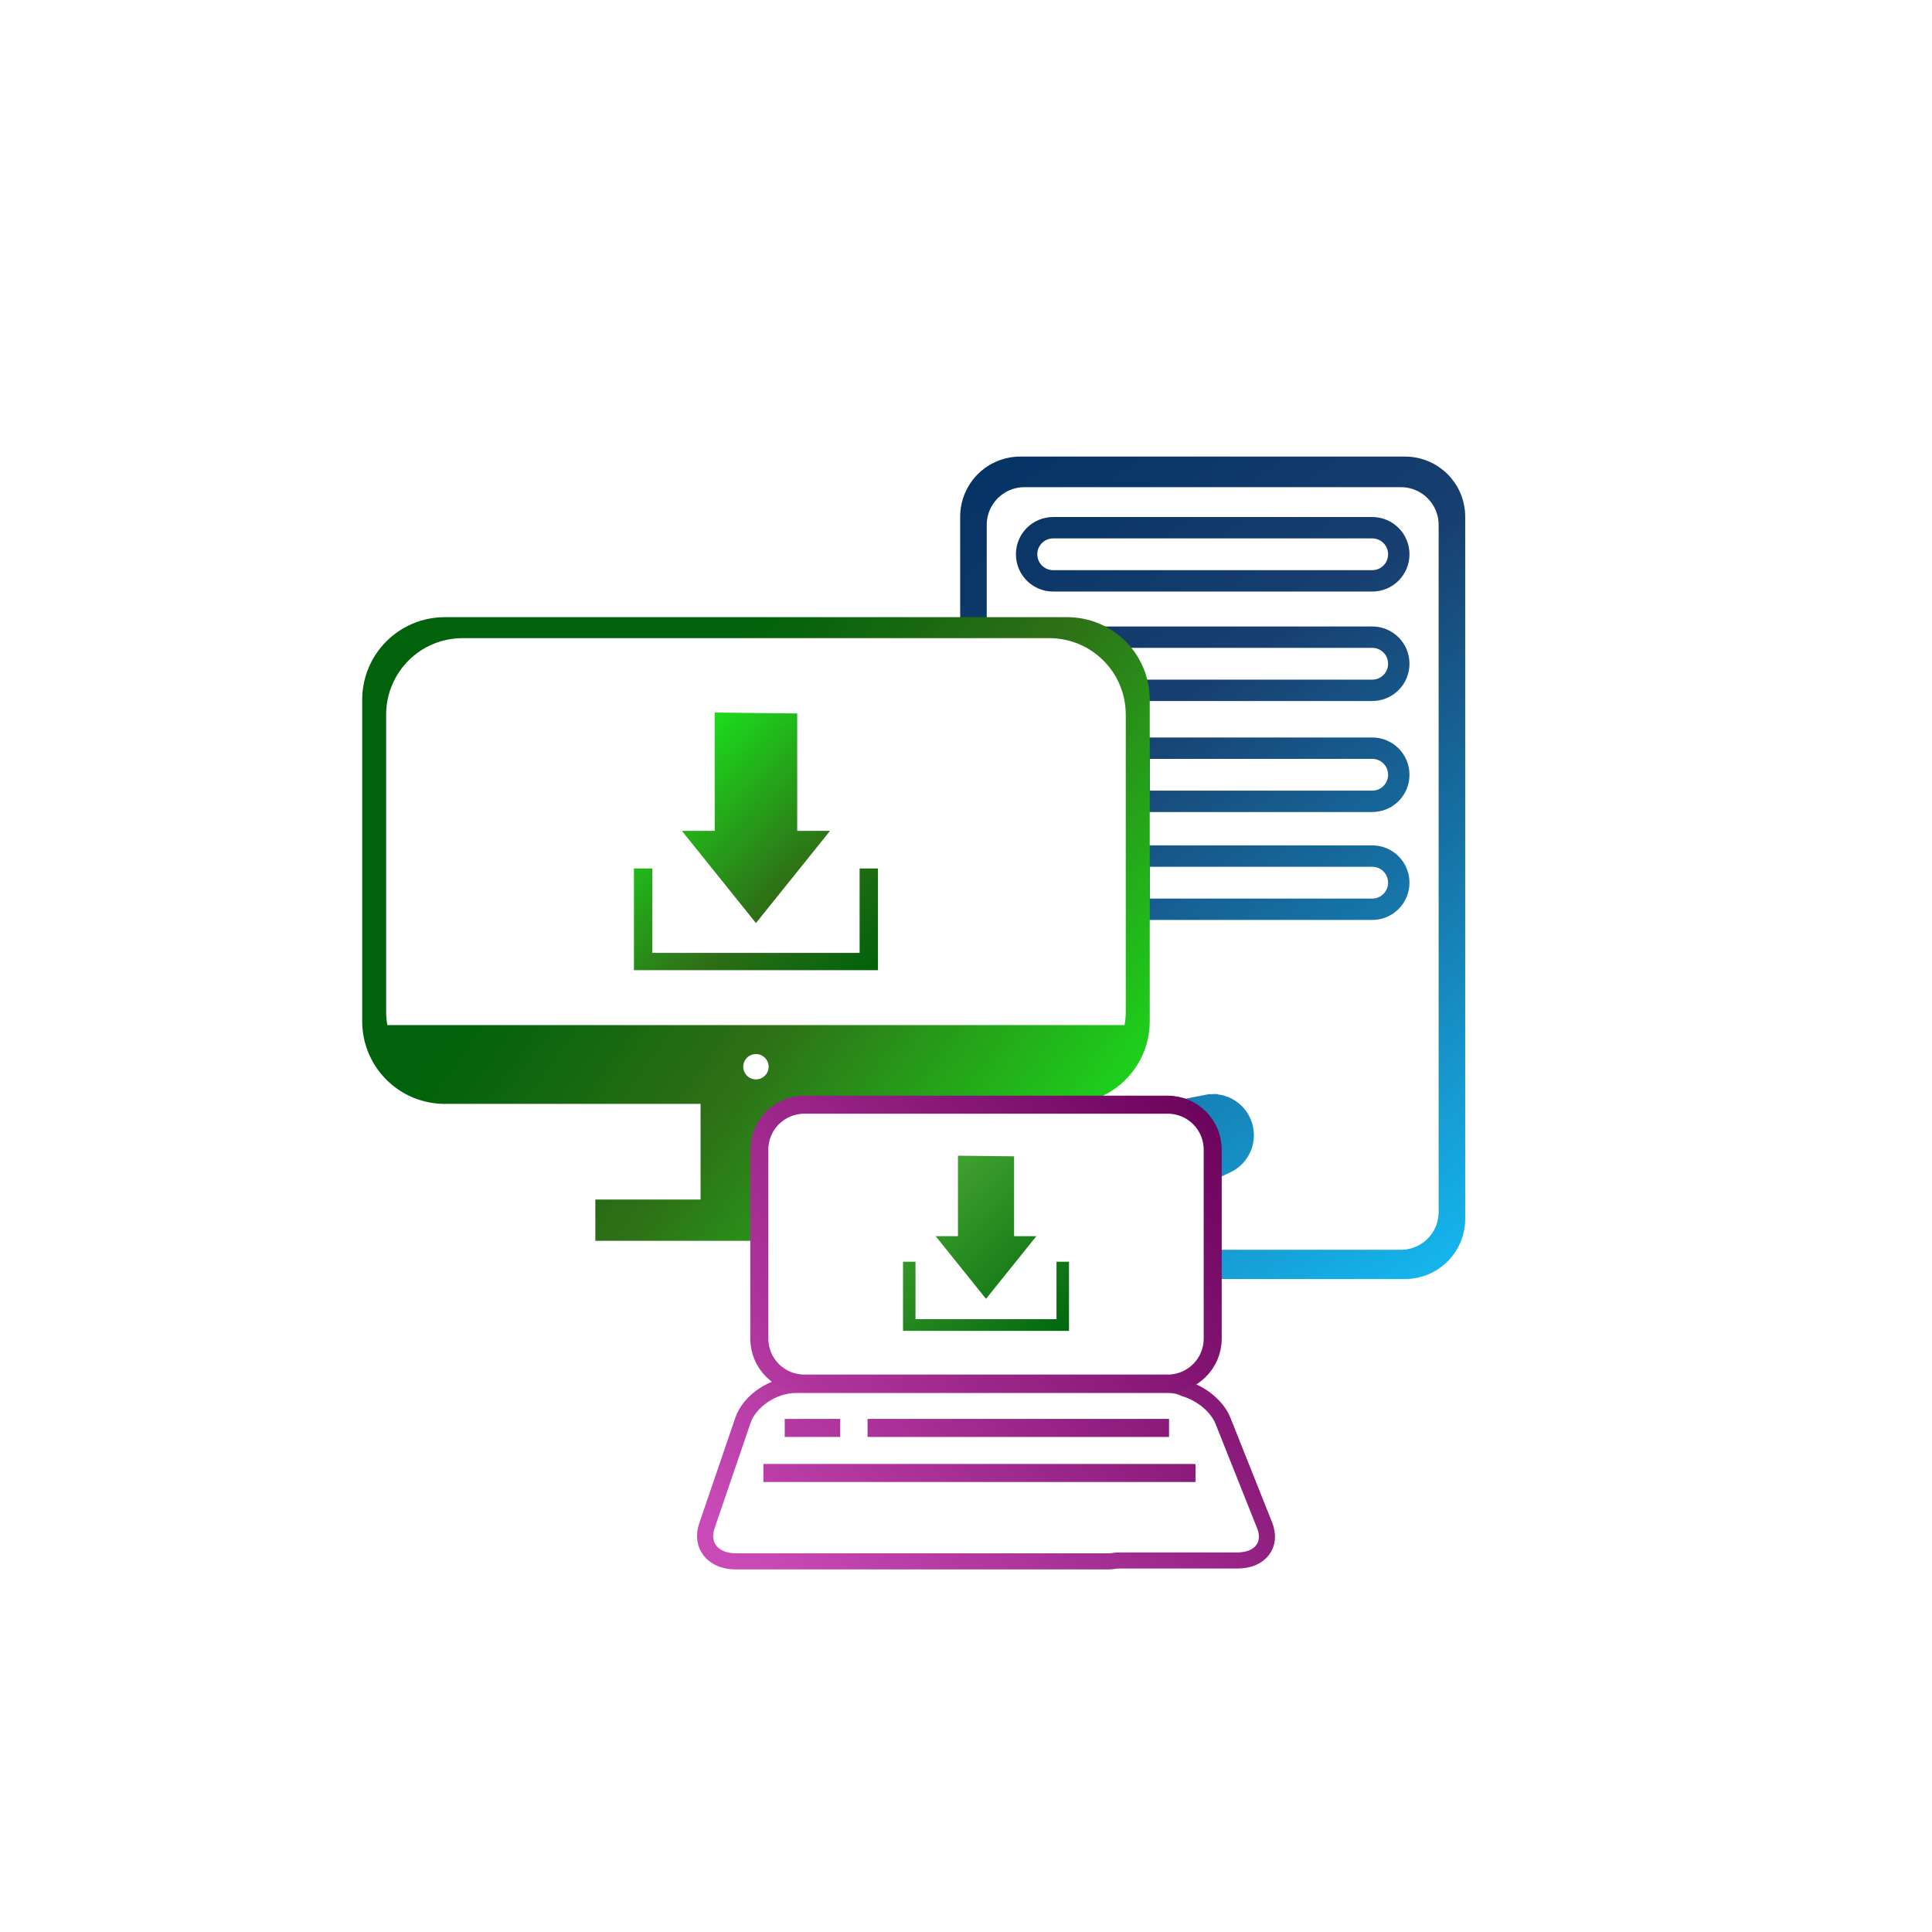
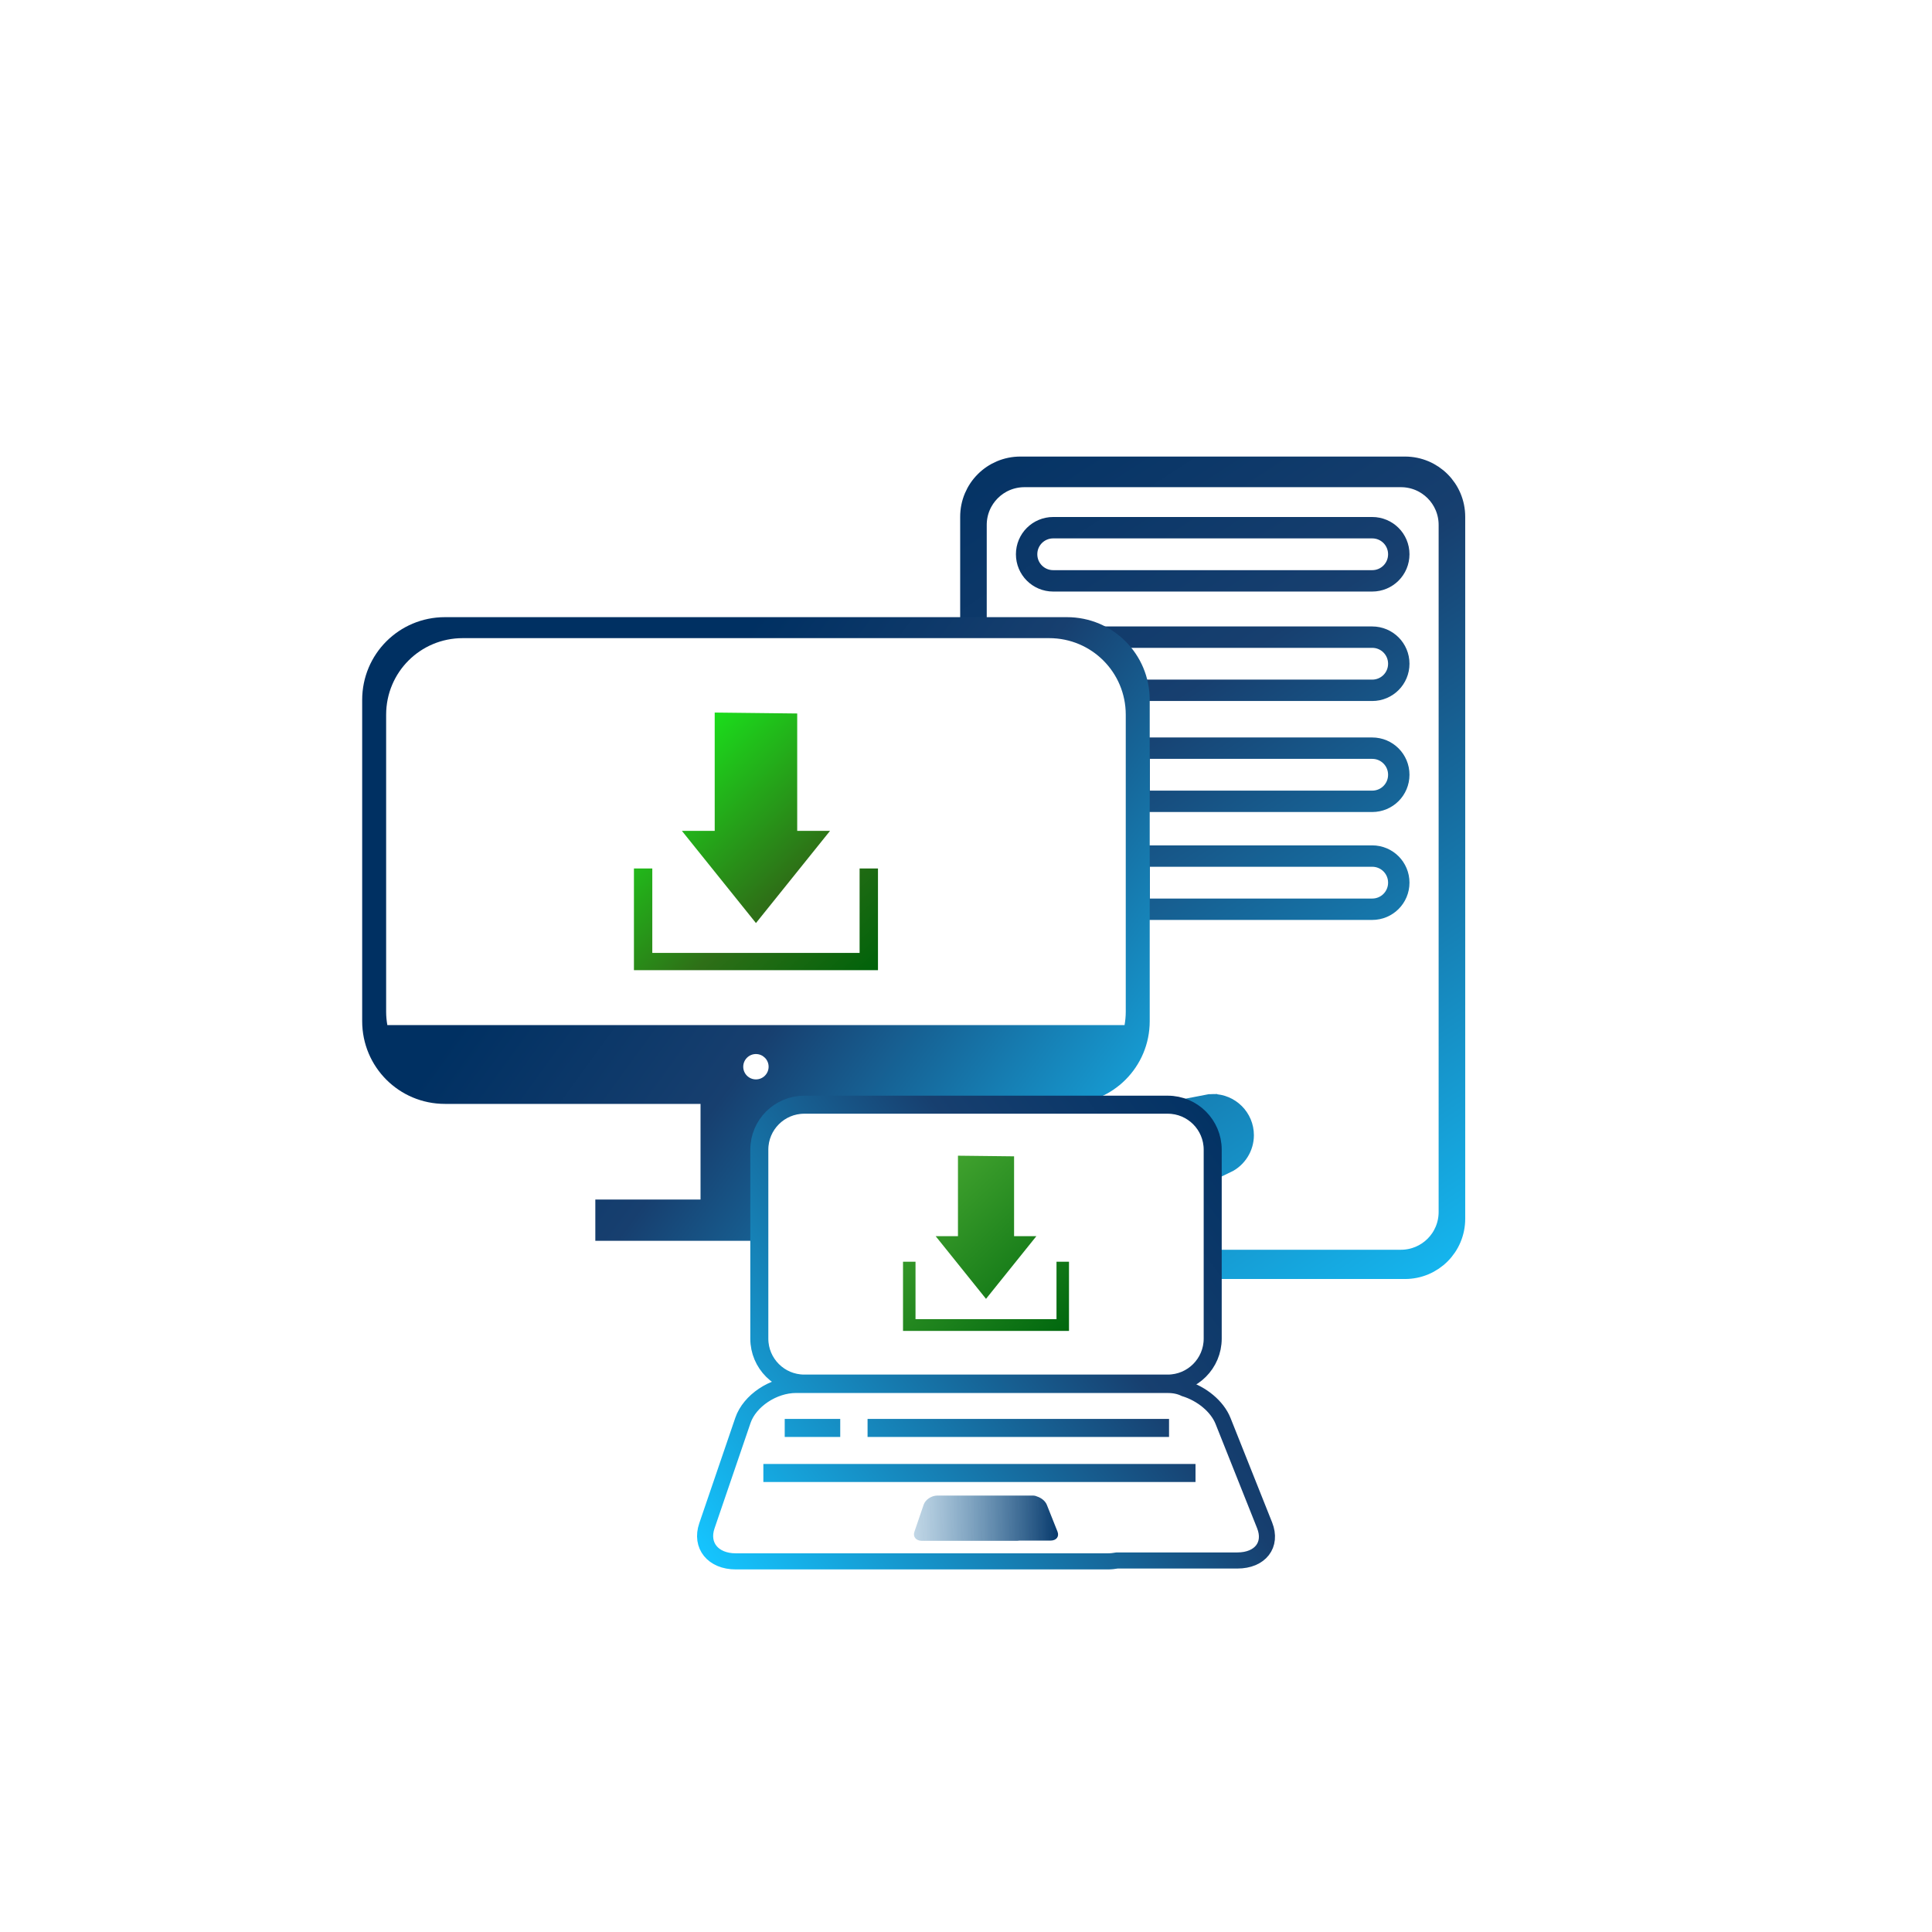
<svg xmlns="http://www.w3.org/2000/svg" xmlns:xlink="http://www.w3.org/1999/xlink" width="130.798mm" height="130.798mm" viewBox="0 0 130.798 130.798" version="1.1" id="svg46584">
  <defs id="defs46578">
-     <linearGradient xlink:href="#linearGradient46554" id="linearGradient1202" gradientUnits="userSpaceOnUse" gradientTransform="matrix(-0.1632622,0,0,0.1632622,107.2907,111.4822)" x1="20.552" y1="209.549" x2="120.538" y2="103.257" />
+     <linearGradient xlink:href="#linearGradient46554" id="linearGradient1202" gradientUnits="userSpaceOnUse" gradientTransform="matrix(-0.1632622,0,0,0.1632622,109.5496,113.7589)" x1="20.552" y1="209.549" x2="120.538" y2="103.257" />
    <linearGradient id="linearGradient46554">
      <stop id="stop46548" offset="0" style="stop-color:#00620a;stop-opacity:1" />
      <stop style="stop-color:#2e6f17;stop-opacity:1" offset="0.35" id="stop46550" />
      <stop id="stop46552" offset="1" style="stop-color:#15ff1d;stop-opacity:1" />
    </linearGradient>
-     <linearGradient xlink:href="#linearGradient1690" id="linearGradient1190" gradientUnits="userSpaceOnUse" gradientTransform="matrix(-0.1110319,0,0,0.1110319,119.1802,146.8547)" x1="20.552" y1="209.549" x2="120.538" y2="103.257" />
+     <linearGradient xlink:href="#linearGradient1690" id="linearGradient1190" gradientUnits="userSpaceOnUse" gradientTransform="matrix(-0.1110319,0,0,0.1110319,121.4391,149.1315)" x1="20.552" y1="209.549" x2="120.538" y2="103.257" />
    <linearGradient id="linearGradient1690">
      <stop id="stop1686" offset="0" style="stop-color:#00670e;stop-opacity:1" />
      <stop id="stop1688" offset="1" style="stop-color:#4bac33;stop-opacity:1" />
    </linearGradient>
-     <linearGradient xlink:href="#linearGradient46568" id="linearGradient46538" x1="428.067" y1="266.73" x2="405.793" y2="283.595" gradientUnits="userSpaceOnUse" />
-     <linearGradient id="linearGradient46568">
-       <stop id="stop46564" offset="0" style="stop-color:#670058;stop-opacity:1" />
-       <stop id="stop46566" offset="1" style="stop-color:#c948b5;stop-opacity:1" />
-     </linearGradient>
-     <linearGradient xlink:href="#linearGradient46576" id="linearGradient46570" gradientUnits="userSpaceOnUse" x1="426.135" y1="265.239" x2="407.947" y2="283.761" />
-     <linearGradient id="linearGradient46576">
-       <stop style="stop-color:#670058;stop-opacity:1" offset="0" id="stop46572" />
-       <stop style="stop-color:#c94ab6;stop-opacity:1" offset="1" id="stop46574" />
-     </linearGradient>
-     <linearGradient xlink:href="#linearGradient1718" id="linearGradient1021" gradientUnits="userSpaceOnUse" x1="91.469" y1="143.791" x2="155.405" y2="143.791" gradientTransform="matrix(0.6118799,0,0,0.6090427,35.81712,82.67204)" />
-     <linearGradient id="linearGradient1718">
-       <stop style="stop-color:#0082dc;stop-opacity:1" offset="0" id="stop1714" />
-       <stop style="stop-color:#ff26bb;stop-opacity:1" offset="1" id="stop1716" />
-     </linearGradient>
-     <linearGradient gradientTransform="translate(-343.8326,-100.1191)" xlink:href="#linearGradient46554" id="linearGradient46546" x1="434.193" y1="229.414" x2="473.879" y2="258.279" gradientUnits="userSpaceOnUse" />
-     <linearGradient gradientTransform="translate(-343.8326,-100.1191)" xlink:href="#linearGradient1198" id="linearGradient46522" x1="452.094" y1="206.963" x2="492.432" y2="268.702" gradientUnits="userSpaceOnUse" />
+     <linearGradient xlink:href="#linearGradient1198" id="linearGradient9780" gradientUnits="userSpaceOnUse" x1="428.067" y1="266.73" x2="405.793" y2="283.595" />
    <linearGradient id="linearGradient1198">
      <stop style="stop-color:#003062;stop-opacity:1" offset="0" id="stop1192" />
      <stop id="stop1194" offset="0.35" style="stop-color:#173f6f;stop-opacity:1" />
      <stop style="stop-color:#15c5ff;stop-opacity:1" offset="1" id="stop1196" />
    </linearGradient>
-     <linearGradient xlink:href="#linearGradient46568" id="linearGradient55781" gradientUnits="userSpaceOnUse" x1="428.067" y1="266.73" x2="405.793" y2="283.595" />
-     <linearGradient xlink:href="#linearGradient46568" id="linearGradient55783" gradientUnits="userSpaceOnUse" x1="428.067" y1="266.73" x2="405.793" y2="283.595" />
-     <linearGradient xlink:href="#linearGradient46568" id="linearGradient55785" gradientUnits="userSpaceOnUse" x1="428.067" y1="266.73" x2="405.793" y2="283.595" />
-     <linearGradient xlink:href="#linearGradient46568" id="linearGradient55787" gradientUnits="userSpaceOnUse" x1="428.067" y1="266.73" x2="405.793" y2="283.595" />
-     <linearGradient xlink:href="#linearGradient46568" id="linearGradient55789" gradientUnits="userSpaceOnUse" x1="428.067" y1="266.73" x2="405.793" y2="283.595" />
+     <linearGradient gradientTransform="translate(-341.5737,-97.84227)" xlink:href="#linearGradient1648" id="linearGradient9798" gradientUnits="userSpaceOnUse" x1="460.39" y1="283.202" x2="445.892" y2="283.069" />
+     <linearGradient id="linearGradient1648">
+       <stop style="stop-color:#003367;stop-opacity:1" offset="0" id="stop1644" />
+       <stop style="stop-color:#4898c9;stop-opacity:0" offset="1" id="stop1646" />
+     </linearGradient>
+     <linearGradient xlink:href="#linearGradient1718" id="linearGradient1021" gradientUnits="userSpaceOnUse" x1="91.469" y1="143.791" x2="155.405" y2="143.791" gradientTransform="matrix(0.6118799,0,0,0.6090427,38.07605,84.94882)" />
+     <linearGradient id="linearGradient1718">
+       <stop style="stop-color:#0082dc;stop-opacity:1" offset="0" id="stop1714" />
+       <stop style="stop-color:#ff26bb;stop-opacity:1" offset="1" id="stop1716" />
+     </linearGradient>
+     <linearGradient gradientTransform="translate(-341.5737,-97.84227)" xlink:href="#linearGradient1198" id="linearGradient46546" x1="434.193" y1="229.414" x2="473.879" y2="258.279" gradientUnits="userSpaceOnUse" />
+     <linearGradient gradientTransform="translate(-341.5737,-97.84227)" xlink:href="#linearGradient1198" id="linearGradient46522" x1="452.094" y1="206.963" x2="492.432" y2="268.702" gradientUnits="userSpaceOnUse" />
+     <linearGradient xlink:href="#linearGradient1198" id="linearGradient10073" gradientUnits="userSpaceOnUse" x1="428.067" y1="266.73" x2="405.793" y2="283.595" />
+     <linearGradient xlink:href="#linearGradient1198" id="linearGradient10075" gradientUnits="userSpaceOnUse" x1="428.067" y1="266.73" x2="405.793" y2="283.595" />
+     <linearGradient xlink:href="#linearGradient1198" id="linearGradient10077" gradientUnits="userSpaceOnUse" x1="428.067" y1="266.73" x2="405.793" y2="283.595" />
+     <linearGradient xlink:href="#linearGradient1198" id="linearGradient10079" gradientUnits="userSpaceOnUse" x1="428.067" y1="266.73" x2="405.793" y2="283.595" />
+     <linearGradient xlink:href="#linearGradient1198" id="linearGradient10081" gradientUnits="userSpaceOnUse" x1="428.067" y1="266.73" x2="405.793" y2="283.595" />
+     <linearGradient xlink:href="#linearGradient1198" id="linearGradient10083" gradientUnits="userSpaceOnUse" x1="428.067" y1="266.73" x2="405.793" y2="283.595" />
  </defs>
-   <g id="layer1" transform="translate(-44.59226,-80.03274)">
-     <circle style="opacity:1;fill:none;fill-opacity:1;stroke:none;stroke-width:3.423;stroke-linejoin:bevel;stroke-miterlimit:4;stroke-dasharray:none;stroke-dashoffset:0;stroke-opacity:1" id="path1967-8" cx="109.991" cy="145.432" r="49.36" />
-     <path style="opacity:1;fill:none;fill-opacity:1;stroke:url(#linearGradient46522);stroke-width:1.448;stroke-miterlimit:4;stroke-dasharray:none;stroke-dashoffset:0;stroke-opacity:1" d="m 113.674,111.667 c -1.857,0 -3.353,1.496 -3.353,3.353 v 6.828 c 0.115,-0.01 0.233,-0.013 0.35,-0.018 v -6.256 c 0,-1.818 1.464,-3.282 3.281,-3.282 h 25.48 c 1.818,0 3.281,1.464 3.281,3.282 v 46.511 c 0,1.818 -1.464,3.282 -3.281,3.282 h -11.85 v 0.532 h 12.129 c 1.857,0 3.353,-1.496 3.353,-3.353 v -47.526 c 0,-1.857 -1.496,-3.353 -3.353,-3.353 z m 2.221,4.092 c -0.997,0 -1.8,0.802 -1.8,1.799 0,0.997 0.803,1.8 1.8,1.8 h 21.596 c 0.997,0 1.8,-0.803 1.8,-1.8 0,-0.997 -0.803,-1.799 -1.8,-1.799 z m 3.053,7.41 c 1.188,0.882 2.077,2.137 2.495,3.599 h 16.048 c 0.997,0 1.8,-0.802 1.8,-1.799 0,-0.997 -0.803,-1.8 -1.8,-1.8 z m 2.765,7.516 v 3.599 h 15.778 c 0.997,0 1.8,-0.802 1.8,-1.799 0,-0.997 -0.803,-1.8 -1.8,-1.8 z m 0,7.305 v 3.6 h 15.778 c 0.997,0 1.8,-0.803 1.8,-1.8 0,-0.997 -0.803,-1.8 -1.8,-1.8 z m 4.98,16.833 a 2.064,2.064 0 0 0 -0.406,0.04 c 0.785,0.568 1.296,1.49 1.296,2.538 v 1.346 a 2.064,2.064 0 0 0 1.175,-1.86 2.064,2.064 0 0 0 -2.064,-2.063 z" id="rect914-1-7" />
-     <path style="opacity:1;fill:url(#linearGradient46546);fill-opacity:1;stroke:none;stroke-width:1.851;stroke-miterlimit:4;stroke-dasharray:none;stroke-dashoffset:0;stroke-opacity:1" d="m 74.717,121.815 c -3.105,0 -5.604,2.499 -5.604,5.604 v 21.744 c 0,3.105 2.499,5.604 5.604,5.604 h 17.303 v 6.474 h -7.123 v 2.797 h 11.103 v -6.17 c 0,-1.687 1.358,-3.045 3.045,-3.045 h 0.479 v -0.056 h 17.303 c 3.105,0 5.604,-2.499 5.604,-5.604 v -21.744 c 0,-3.105 -2.499,-5.604 -5.604,-5.604 z m 1.205,1.42 h 39.699 c 2.874,0 5.187,2.313 5.187,5.186 v 20.126 c 0,0.303 -0.032,0.597 -0.081,0.885 H 70.815 c -0.049,-0.288 -0.081,-0.582 -0.081,-0.885 v -20.126 c 0,-2.874 2.314,-5.186 5.187,-5.186 z m 19.849,28.157 a 0.859,0.859 0 0 1 0.858,0.859 0.859,0.859 0 0 1 -0.858,0.858 0.859,0.859 0 0 1 -0.86,-0.858 0.859,0.859 0 0 1 0.86,-0.859 z" id="rect942-5" />
-     <path style="opacity:1;fill:none;fill-opacity:1;stroke:url(#linearGradient1021);stroke-width:0;stroke-miterlimit:4;stroke-dasharray:none;stroke-dashoffset:0;stroke-opacity:1" d="m 108.047,181.284 c -0.394,0 -0.806,0.275 -0.922,0.616 l -0.626,1.831 c -0.117,0.341 0.107,0.616 0.501,0.616 h 6.46 c 0.054,0 0.109,-0.006 0.163,-0.015 h 2.089 c 0.397,0 0.607,-0.272 0.473,-0.61 l -0.722,-1.813 c -0.102,-0.255 -0.37,-0.472 -0.666,-0.564 -0.08,-0.039 -0.177,-0.062 -0.289,-0.062 z" id="path938-1" />
-     <g id="g1051" style="stroke:url(#linearGradient46538);stroke-opacity:1" transform="matrix(1.711536,0,0,1.711536,-602.245,-299.7676)">
-       <path style="fill:none;fill-opacity:1;stroke:url(#linearGradient55781);stroke-width:0.713;stroke-linecap:butt;stroke-linejoin:miter;stroke-miterlimit:4;stroke-dasharray:none;stroke-opacity:1" d="m 412.245,278.389 h 11.925" id="path932-0" />
-       <path id="path934-6" d="m 408.123,280.171 h 17.094" style="fill:none;fill-opacity:1;stroke:url(#linearGradient55783);stroke-width:0.713;stroke-linecap:butt;stroke-linejoin:miter;stroke-miterlimit:4;stroke-dasharray:none;stroke-opacity:1" />
-       <path id="path936-0" d="m 408.968,278.389 h 2.196" style="fill:none;fill-opacity:1;stroke:url(#linearGradient55785);stroke-width:0.713;stroke-linecap:butt;stroke-linejoin:miter;stroke-miterlimit:4;stroke-dasharray:none;stroke-opacity:1" />
-       <g id="g1043" style="stroke:url(#linearGradient55789);stroke-opacity:1">
-         <path id="path930-3" d="m 409.415,276.688 c -0.898,0 -1.836,0.626 -2.101,1.404 l -1.425,4.171 c -0.266,0.778 0.244,1.404 1.142,1.404 h 14.714 c 0.123,0 0.248,-0.013 0.371,-0.035 h 4.758 c 0.903,0 1.383,-0.62 1.077,-1.39 l -1.645,-4.129 c -0.232,-0.581 -0.843,-1.076 -1.518,-1.284 -0.183,-0.089 -0.404,-0.14 -0.658,-0.14 z" style="opacity:1;fill:none;fill-opacity:1;stroke:url(#linearGradient46570);stroke-width:0.637;stroke-miterlimit:4;stroke-dasharray:none;stroke-dashoffset:0;stroke-opacity:1" />
-         <rect style="opacity:1;fill:none;fill-opacity:1;stroke:url(#linearGradient55787);stroke-width:0.713;stroke-miterlimit:4;stroke-dasharray:none;stroke-dashoffset:0;stroke-opacity:1" id="rect1327" width="17.934" height="11.032" x="407.963" y="265.603" ry="1.779" />
+   <g id="layer1" transform="translate(-46.85118,-82.30952)">
+     <circle style="opacity:1;fill:none;fill-opacity:1;stroke:none;stroke-width:3.423;stroke-linejoin:bevel;stroke-miterlimit:4;stroke-dasharray:none;stroke-dashoffset:0;stroke-opacity:1" id="path1967-8" cx="112.25" cy="147.708" r="49.36" />
+     <path style="opacity:1;fill:none;fill-opacity:1;stroke:url(#linearGradient46522);stroke-width:1.448;stroke-miterlimit:4;stroke-dasharray:none;stroke-dashoffset:0;stroke-opacity:1" d="m 115.933,113.943 c -1.857,0 -3.353,1.496 -3.353,3.353 v 6.828 c 0.115,-0.01 0.233,-0.013 0.35,-0.018 v -6.256 c 0,-1.818 1.464,-3.282 3.281,-3.282 h 25.48 c 1.818,0 3.281,1.464 3.281,3.282 v 46.511 c 0,1.818 -1.464,3.282 -3.281,3.282 h -11.85 v 0.532 h 12.129 c 1.857,0 3.353,-1.496 3.353,-3.353 v -47.526 c 0,-1.857 -1.496,-3.353 -3.353,-3.353 z m 2.221,4.092 c -0.997,0 -1.8,0.802 -1.8,1.799 0,0.997 0.803,1.8 1.8,1.8 h 21.596 c 0.997,0 1.8,-0.803 1.8,-1.8 0,-0.997 -0.803,-1.799 -1.8,-1.799 z m 3.053,7.41 c 1.188,0.882 2.077,2.137 2.495,3.599 h 16.048 c 0.997,0 1.8,-0.802 1.8,-1.799 0,-0.997 -0.803,-1.8 -1.8,-1.8 z m 2.765,7.516 v 3.599 h 15.778 c 0.997,0 1.8,-0.802 1.8,-1.799 0,-0.997 -0.803,-1.8 -1.8,-1.8 z m 0,7.305 v 3.6 h 15.778 c 0.997,0 1.8,-0.803 1.8,-1.8 0,-0.997 -0.803,-1.8 -1.8,-1.8 z m 4.98,16.833 a 2.064,2.064 0 0 0 -0.406,0.04 c 0.785,0.568 1.296,1.49 1.296,2.538 v 1.346 a 2.064,2.064 0 0 0 1.175,-1.86 2.064,2.064 0 0 0 -2.064,-2.063 z" id="rect914-1-7" />
+     <path style="opacity:1;fill:url(#linearGradient46546);fill-opacity:1;stroke:none;stroke-width:1.851;stroke-miterlimit:4;stroke-dasharray:none;stroke-dashoffset:0;stroke-opacity:1" d="m 76.975,124.092 c -3.105,0 -5.604,2.499 -5.604,5.604 v 21.744 c 0,3.105 2.499,5.604 5.604,5.604 H 94.278 v 6.474 h -7.123 v 2.797 H 98.257 v -6.17 c 0,-1.687 1.358,-3.045 3.045,-3.045 h 0.479 v -0.056 h 17.303 c 3.105,0 5.604,-2.499 5.604,-5.604 v -21.744 c 0,-3.105 -2.499,-5.604 -5.604,-5.604 z m 1.205,1.42 h 39.699 c 2.874,0 5.187,2.313 5.187,5.186 v 20.126 c 0,0.303 -0.032,0.597 -0.081,0.885 H 73.074 c -0.049,-0.288 -0.081,-0.582 -0.081,-0.885 v -20.126 c 0,-2.874 2.314,-5.186 5.187,-5.186 z m 19.849,28.157 a 0.859,0.859 0 0 1 0.858,0.859 0.859,0.859 0 0 1 -0.858,0.858 0.859,0.859 0 0 1 -0.86,-0.858 0.859,0.859 0 0 1 0.86,-0.859 z" id="rect942-5" />
+     <path style="opacity:1;fill:url(#linearGradient9798);fill-opacity:1;stroke:url(#linearGradient1021);stroke-width:0;stroke-miterlimit:4;stroke-dasharray:none;stroke-dashoffset:0;stroke-opacity:1" d="m 110.306,183.561 c -0.394,0 -0.806,0.275 -0.922,0.616 l -0.626,1.831 c -0.117,0.341 0.107,0.616 0.501,0.616 h 6.46 c 0.054,0 0.109,-0.006 0.163,-0.015 h 2.089 c 0.397,0 0.607,-0.272 0.473,-0.61 l -0.722,-1.813 c -0.102,-0.255 -0.37,-0.472 -0.666,-0.564 -0.08,-0.039 -0.177,-0.062 -0.289,-0.062 z" id="path938-1" />
+     <g id="g1051" style="stroke:url(#linearGradient9780);stroke-opacity:1" transform="matrix(1.711536,0,0,1.711536,-599.9861,-297.4908)">
+       <path style="fill:none;fill-opacity:1;stroke:url(#linearGradient10073);stroke-width:0.713;stroke-linecap:butt;stroke-linejoin:miter;stroke-miterlimit:4;stroke-dasharray:none;stroke-opacity:1" d="m 412.245,278.389 h 11.925" id="path932-0" />
+       <path id="path934-6" d="m 408.123,280.171 h 17.094" style="fill:none;fill-opacity:1;stroke:url(#linearGradient10075);stroke-width:0.713;stroke-linecap:butt;stroke-linejoin:miter;stroke-miterlimit:4;stroke-dasharray:none;stroke-opacity:1" />
+       <path id="path936-0" d="m 408.968,278.389 h 2.196" style="fill:none;fill-opacity:1;stroke:url(#linearGradient10077);stroke-width:0.713;stroke-linecap:butt;stroke-linejoin:miter;stroke-miterlimit:4;stroke-dasharray:none;stroke-opacity:1" />
+       <g id="g1043" style="stroke:url(#linearGradient10083);stroke-opacity:1">
+         <path id="path930-3" d="m 409.415,276.688 c -0.898,0 -1.836,0.626 -2.101,1.404 l -1.425,4.171 c -0.266,0.778 0.244,1.404 1.142,1.404 h 14.714 c 0.123,0 0.248,-0.013 0.371,-0.035 h 4.758 c 0.903,0 1.383,-0.62 1.077,-1.39 l -1.645,-4.129 c -0.232,-0.581 -0.843,-1.076 -1.518,-1.284 -0.183,-0.089 -0.404,-0.14 -0.658,-0.14 z" style="opacity:1;fill:none;fill-opacity:1;stroke:url(#linearGradient10079);stroke-width:0.637;stroke-miterlimit:4;stroke-dasharray:none;stroke-dashoffset:0;stroke-opacity:1" />
+         <rect style="opacity:1;fill:none;fill-opacity:1;stroke:url(#linearGradient10081);stroke-width:0.713;stroke-miterlimit:4;stroke-dasharray:none;stroke-dashoffset:0;stroke-opacity:1" id="rect1327" width="17.934" height="11.032" x="407.963" y="265.603" ry="1.779" />
      </g>
    </g>
-     <path id="path1188" d="m 109.447,158.274 3.799,0.043 v 5.405 h 1.51 l -3.41,4.244 -3.409,-4.244 h 1.51 z m 7.517,7.178 v 4.683 h -0.846 -9.545 -0.846 v -4.683 h 0.846 v 3.888 h 9.545 v -3.888 z" style="fill:url(#linearGradient1190);fill-opacity:1;stroke:none;stroke-width:0.025px;stroke-linecap:butt;stroke-linejoin:miter;stroke-opacity:1" />
-     <path style="fill:url(#linearGradient1202);fill-opacity:1;stroke:none;stroke-width:0.036px;stroke-linecap:butt;stroke-linejoin:miter;stroke-opacity:1" d="m 92.978,128.273 5.586,0.063 v 7.948 h 2.221 l -5.014,6.24 -5.013,-6.24 h 2.221 z m 11.054,10.555 v 6.886 h -1.243 -14.035 -1.243 v -6.886 h 1.243 v 5.717 h 14.035 v -5.717 z" id="path1200" />
-     <circle style="opacity:0.138;fill:none;fill-opacity:1;stroke:none;stroke-width:1.376;stroke-linejoin:round;stroke-miterlimit:4;stroke-dasharray:none;stroke-dashoffset:0;stroke-opacity:1" id="path28070" cx="109.991" cy="145.432" r="64.711" />
+     <path id="path1188" d="m 111.706,160.551 3.799,0.043 v 5.405 h 1.51 l -3.41,4.244 -3.409,-4.244 h 1.51 z m 7.517,7.178 v 4.683 h -0.846 -9.545 -0.846 v -4.683 h 0.846 v 3.888 h 9.545 v -3.888 z" style="fill:url(#linearGradient1190);fill-opacity:1;stroke:none;stroke-width:0.025px;stroke-linecap:butt;stroke-linejoin:miter;stroke-opacity:1" />
+     <path style="fill:url(#linearGradient1202);fill-opacity:1;stroke:none;stroke-width:0.036px;stroke-linecap:butt;stroke-linejoin:miter;stroke-opacity:1" d="m 95.237,130.55 5.586,0.063 v 7.948 h 2.221 l -5.014,6.24 -5.013,-6.24 h 2.221 z m 11.054,10.555 v 6.886 H 105.048 91.013 89.769 v -6.886 h 1.243 v 5.717 h 14.035 v -5.717 z" id="path1200" />
  </g>
</svg>
